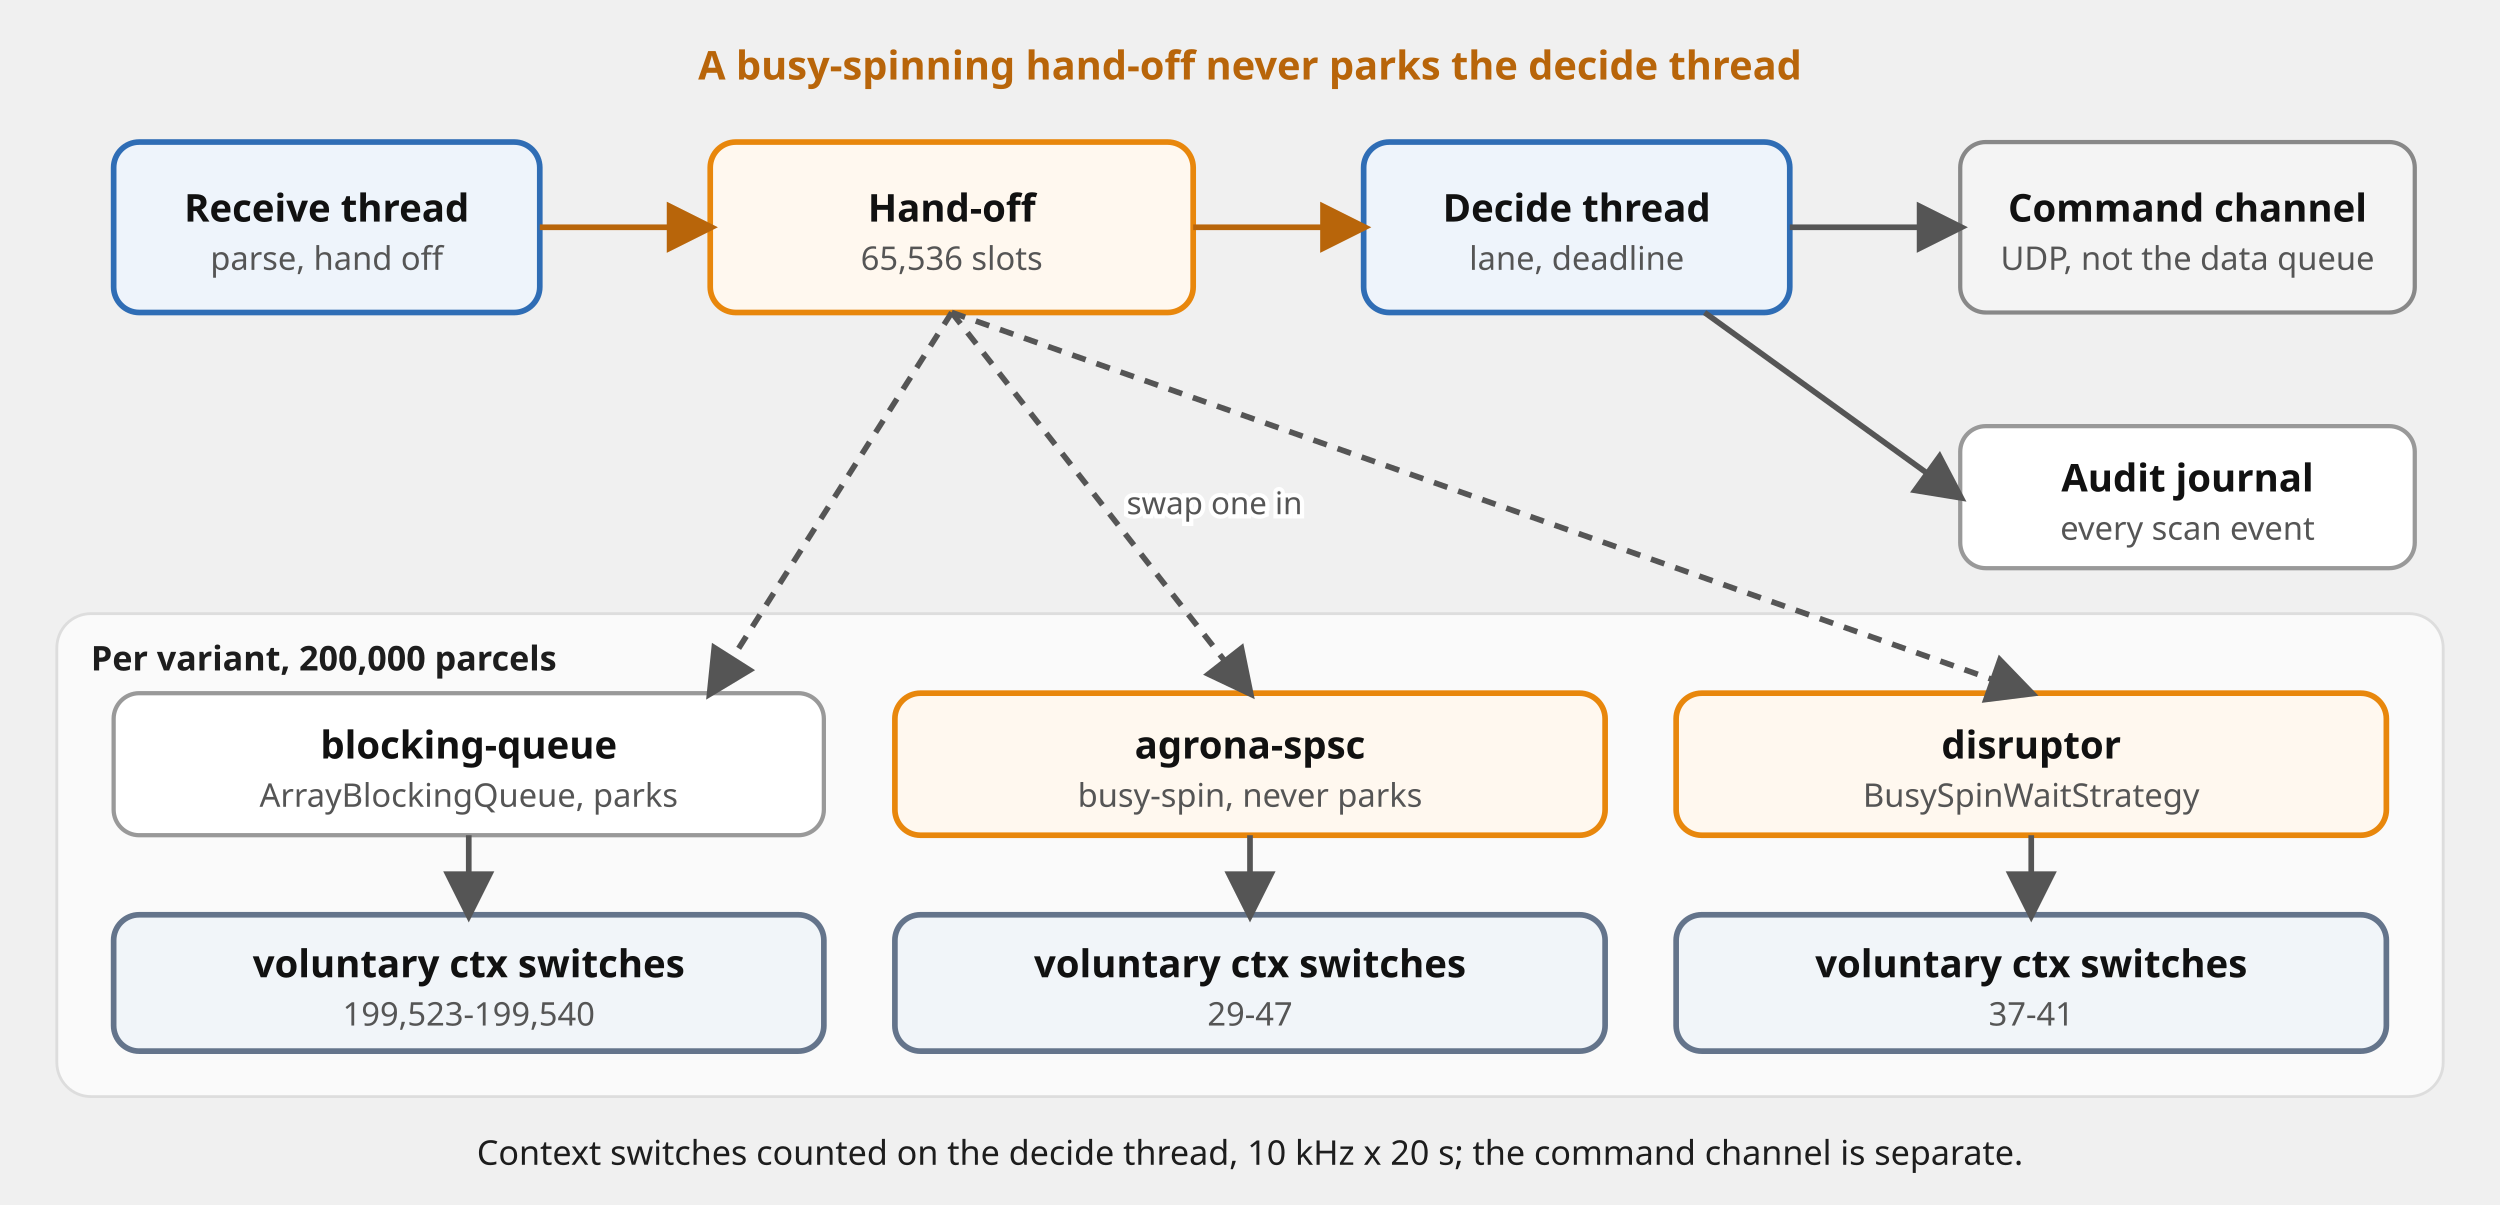
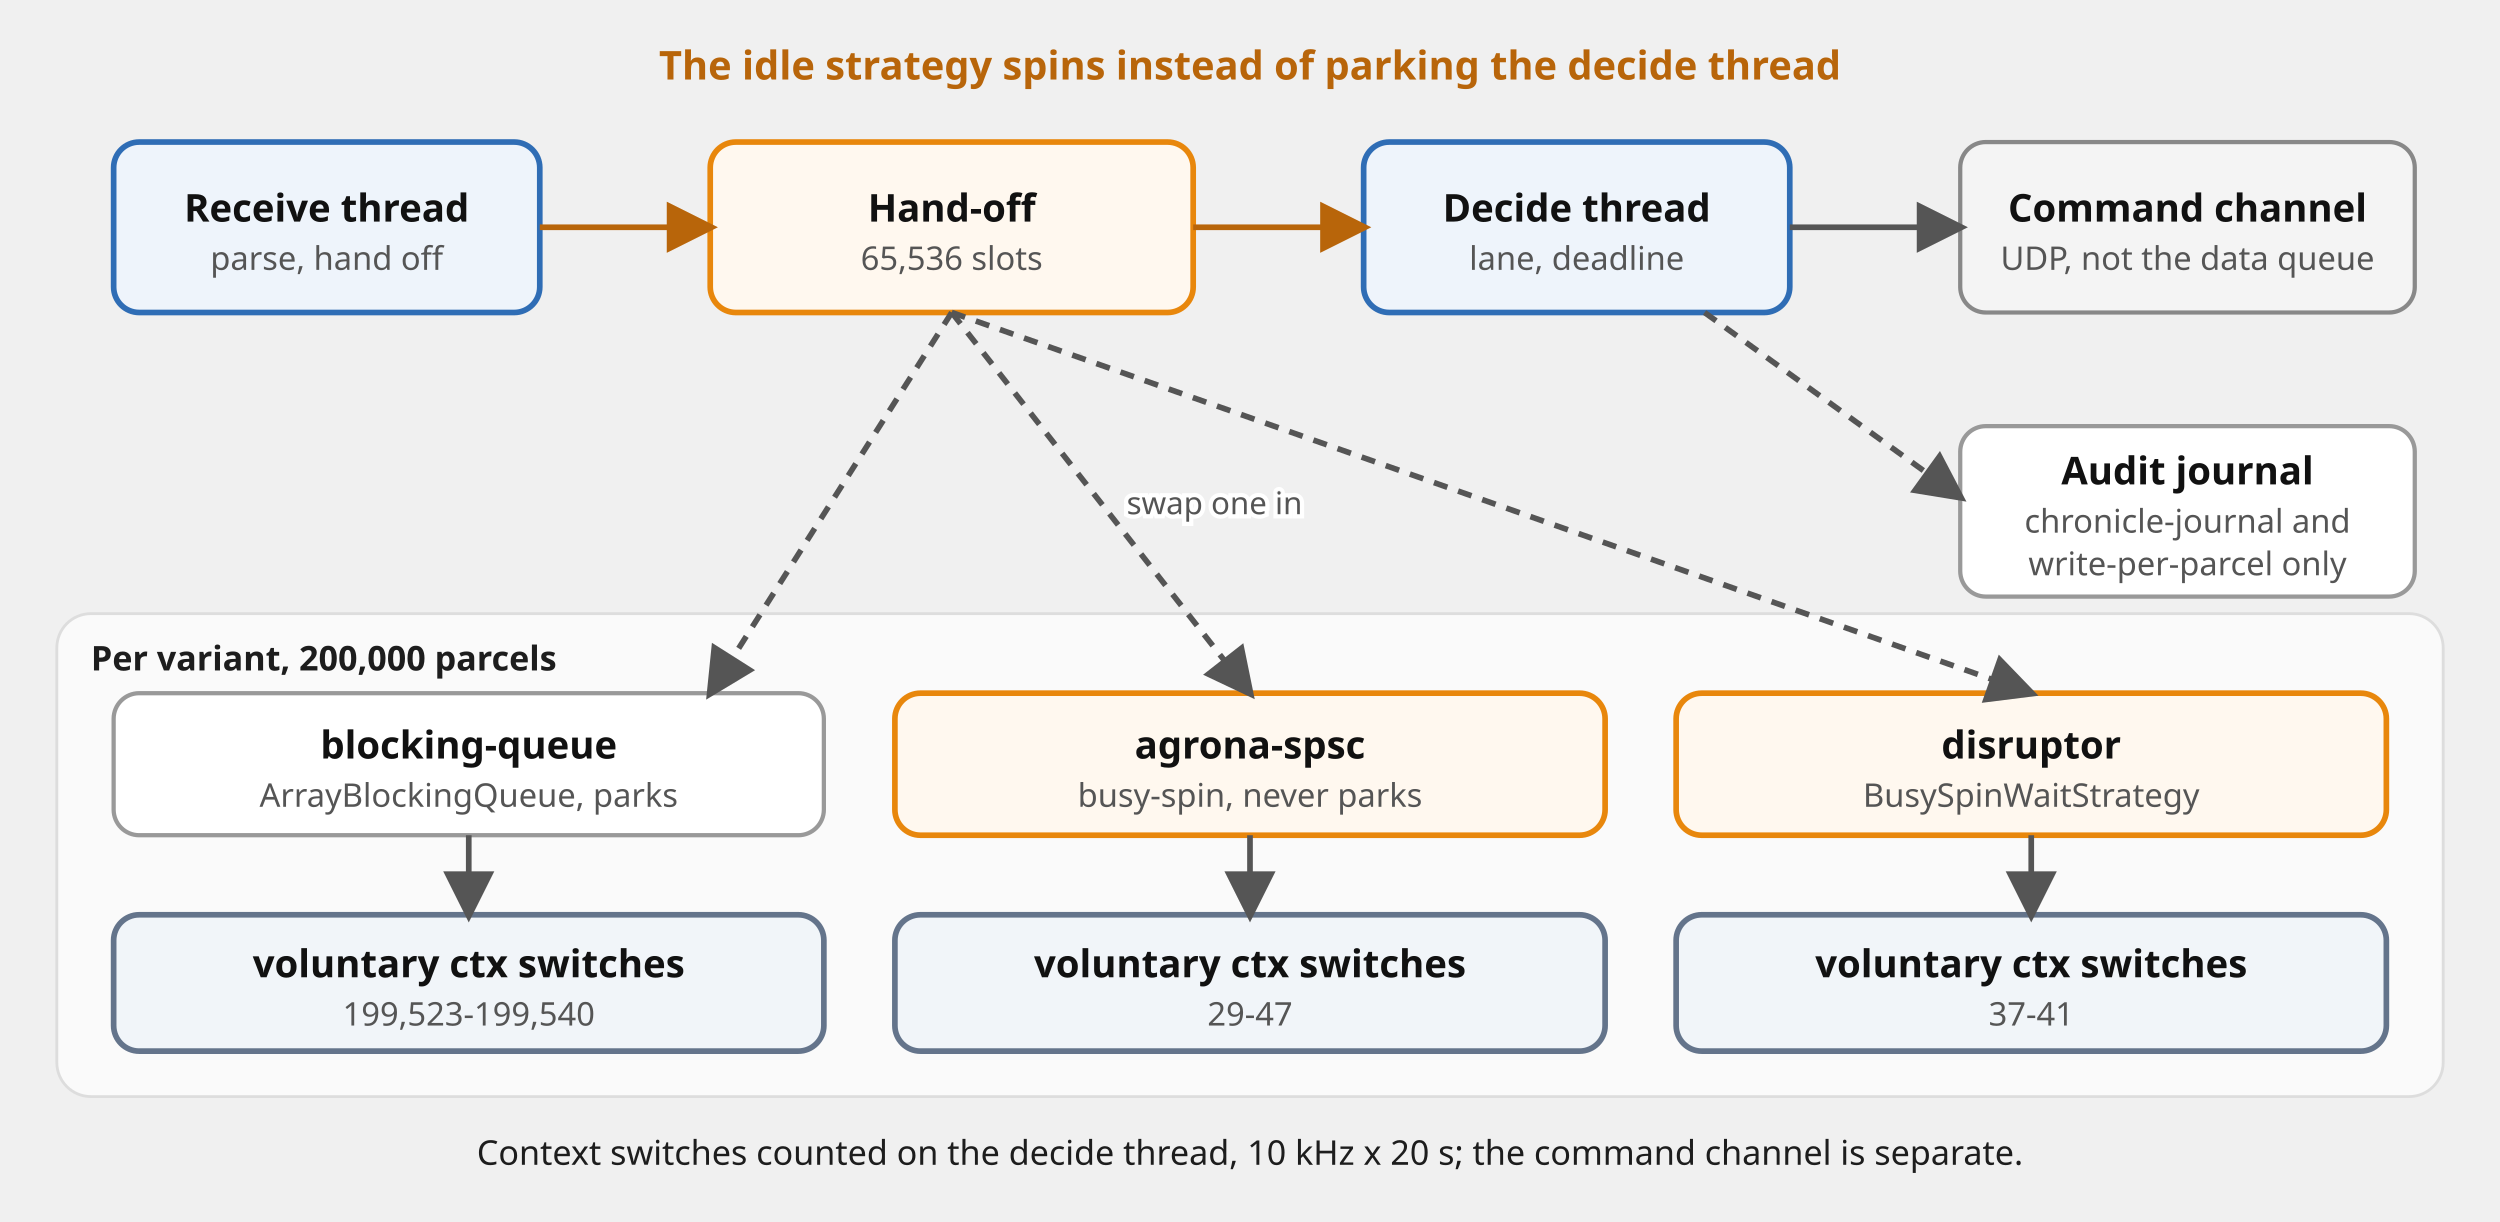
- <svg xmlns="http://www.w3.org/2000/svg" viewBox="0 0 880 424" font-family="'Red Hat Text', system-ui, sans-serif" role="img">
+ <svg xmlns="http://www.w3.org/2000/svg" viewBox="0 0 880 430" font-family="'Red Hat Text', system-ui, sans-serif" role="img">
  <defs>
    <marker id="a" viewBox="0 0 10 10" refX="8.5" refY="5" markerWidth="9" markerHeight="9" orient="auto-start-reverse">
      <path d="M0,0 L10,5 L0,10 z" fill="#555" />
    </marker>
    <marker id="am" viewBox="0 0 10 10" refX="8.5" refY="5" markerWidth="9" markerHeight="9" orient="auto-start-reverse">
      <path d="M0,0 L10,5 L0,10 z" fill="#b8650a" />
    </marker>
  </defs>
  <rect x="20" y="216" width="840" height="170" rx="12" fill="#fafafa" stroke="#ddd" />
  <text x="32" y="236" font-size="12" font-weight="700" fill="#1d1d1d">Per variant, 200,000 parcels</text>
  <rect x="40" y="50" width="150" height="60" rx="9" fill="#eef4fb" stroke="#2f6db5" stroke-width="2" />
  <text x="115.0" y="78.0" font-size="13.5" font-weight="700" fill="#111111" text-anchor="middle">Receive thread</text>
  <text x="115.0" y="95.0" font-size="11.5" fill="#555555" text-anchor="middle">parse, hand off</text>
  <rect x="250" y="50" width="170" height="60" rx="9" fill="#fff8ef" stroke="#e8870c" stroke-width="2" />
  <text x="335.0" y="78.0" font-size="13.5" font-weight="700" fill="#111111" text-anchor="middle">Hand-off</text>
  <text x="335.0" y="95.0" font-size="11.5" fill="#555555" text-anchor="middle">65,536 slots</text>
  <rect x="480" y="50" width="150" height="60" rx="9" fill="#eef4fb" stroke="#2f6db5" stroke-width="2" />
  <text x="555.0" y="78.0" font-size="13.5" font-weight="700" fill="#111111" text-anchor="middle">Decide thread</text>
  <text x="555.0" y="95.0" font-size="11.5" fill="#555555" text-anchor="middle">lane, deadline</text>
  <rect x="690" y="50" width="160" height="60" rx="9" fill="#f4f4f4" stroke="#888888" stroke-width="1.5" />
  <text x="770.0" y="78.0" font-size="13.5" font-weight="700" fill="#111111" text-anchor="middle">Command channel</text>
  <text x="770.0" y="95.0" font-size="11.5" fill="#555555" text-anchor="middle">UDP, not the data queue</text>
-   <rect x="690" y="150" width="160" height="50" rx="9" fill="#ffffff" stroke="#999999" stroke-width="1.5" />
-   <text x="770.0" y="173.0" font-size="13.5" font-weight="700" fill="#111111" text-anchor="middle">Audit journal</text>
-   <text x="770.0" y="190.0" font-size="11.5" fill="#555555" text-anchor="middle">every scan event</text>
+   <rect x="690" y="150" width="160" height="60" rx="9" fill="#ffffff" stroke="#999999" stroke-width="1.5" />
+   <text x="770.0" y="170.5" font-size="13.5" font-weight="700" fill="#111111" text-anchor="middle">Audit journal</text>
+   <text x="770.0" y="187.5" font-size="11.5" fill="#555555" text-anchor="middle">chronicle-journal and</text>
+   <text x="770.0" y="202.5" font-size="11.5" fill="#555555" text-anchor="middle">write-per-parcel only</text>
  <rect x="40" y="244" width="250" height="50" rx="9" fill="#ffffff" stroke="#999999" stroke-width="1.5" />
  <text x="165.0" y="267.0" font-size="13.5" font-weight="700" fill="#111111" text-anchor="middle">blocking-queue</text>
  <text x="165.0" y="284.0" font-size="11.5" fill="#555555" text-anchor="middle">ArrayBlockingQueue, parks</text>
  <rect x="315" y="244" width="250" height="50" rx="9" fill="#fff8ef" stroke="#e8870c" stroke-width="2" />
  <text x="440.0" y="267.0" font-size="13.5" font-weight="700" fill="#111111" text-anchor="middle">agrona-spsc</text>
  <text x="440.0" y="284.0" font-size="11.5" fill="#555555" text-anchor="middle">busy-spin, never parks</text>
  <rect x="590" y="244" width="250" height="50" rx="9" fill="#fff8ef" stroke="#e8870c" stroke-width="2" />
  <text x="715.0" y="267.0" font-size="13.5" font-weight="700" fill="#111111" text-anchor="middle">disruptor</text>
  <text x="715.0" y="284.0" font-size="11.5" fill="#555555" text-anchor="middle">BusySpinWaitStrategy</text>
  <rect x="40" y="322" width="250" height="48" rx="9" fill="#f1f5f9" stroke="#64748b" stroke-width="2" />
  <text x="165.0" y="344.0" font-size="13.5" font-weight="700" fill="#111111" text-anchor="middle">voluntary ctx switches</text>
  <text x="165.0" y="361.0" font-size="11.5" fill="#555555" text-anchor="middle">199,523-199,540</text>
  <rect x="315" y="322" width="250" height="48" rx="9" fill="#f1f5f9" stroke="#64748b" stroke-width="2" />
  <text x="440.0" y="344.0" font-size="13.5" font-weight="700" fill="#111111" text-anchor="middle">voluntary ctx switches</text>
  <text x="440.0" y="361.0" font-size="11.5" fill="#555555" text-anchor="middle">29-47</text>
  <rect x="590" y="322" width="250" height="48" rx="9" fill="#f1f5f9" stroke="#64748b" stroke-width="2" />
  <text x="715.0" y="344.0" font-size="13.5" font-weight="700" fill="#111111" text-anchor="middle">voluntary ctx switches</text>
  <text x="715.0" y="361.0" font-size="11.5" fill="#555555" text-anchor="middle">37-41</text>
  <path d="M190,80 L250,80" fill="none" stroke="#b8650a" stroke-width="2" marker-end="url(#am)" />
  <path d="M420,80 L480,80" fill="none" stroke="#b8650a" stroke-width="2" marker-end="url(#am)" />
  <path d="M630,80 L690,80" fill="none" stroke="#555" stroke-width="2" marker-end="url(#a)" />
-   <path d="M600,110 L690,175" fill="none" stroke="#555" stroke-width="2" marker-end="url(#a)" />
+   <path d="M600,110 L690,175" fill="none" stroke="#555" stroke-width="2" stroke-dasharray="5 4" marker-end="url(#a)" />
  <path d="M335,110 L250,244" fill="none" stroke="#555" stroke-width="2" stroke-dasharray="5 4" marker-end="url(#a)" />
  <path d="M335,110 L440,244" fill="none" stroke="#555" stroke-width="2" stroke-dasharray="5 4" marker-end="url(#a)" />
  <text x="427.5" y="181.0" font-size="11" fill="#ffffff" stroke="#ffffff" stroke-width="3" paint-order="stroke" text-anchor="middle">swap one in</text>
  <text x="427.5" y="181.0" font-size="11" fill="#555" text-anchor="middle">swap one in</text>
  <path d="M335,110 L715,244" fill="none" stroke="#555" stroke-width="2" stroke-dasharray="5 4" marker-end="url(#a)" />
  <path d="M165,294 L165,322" fill="none" stroke="#555" stroke-width="2" marker-end="url(#a)" />
  <path d="M440,294 L440,322" fill="none" stroke="#555" stroke-width="2" marker-end="url(#a)" />
  <path d="M715,294 L715,322" fill="none" stroke="#555" stroke-width="2" marker-end="url(#a)" />
-   <text x="440" y="28" font-size="14" fill="#b8650a" text-anchor="middle" font-weight="700">A busy-spinning hand-off never parks the decide thread</text>
+   <text x="440" y="28" font-size="14" fill="#b8650a" text-anchor="middle" font-weight="700">The idle strategy spins instead of parking the decide thread</text>
  <text x="440" y="410" font-size="12" fill="#1d1d1d" text-anchor="middle">Context switches counted on the decide thread, 10 kHz x 20 s; the command channel is separate.</text>
</svg>
